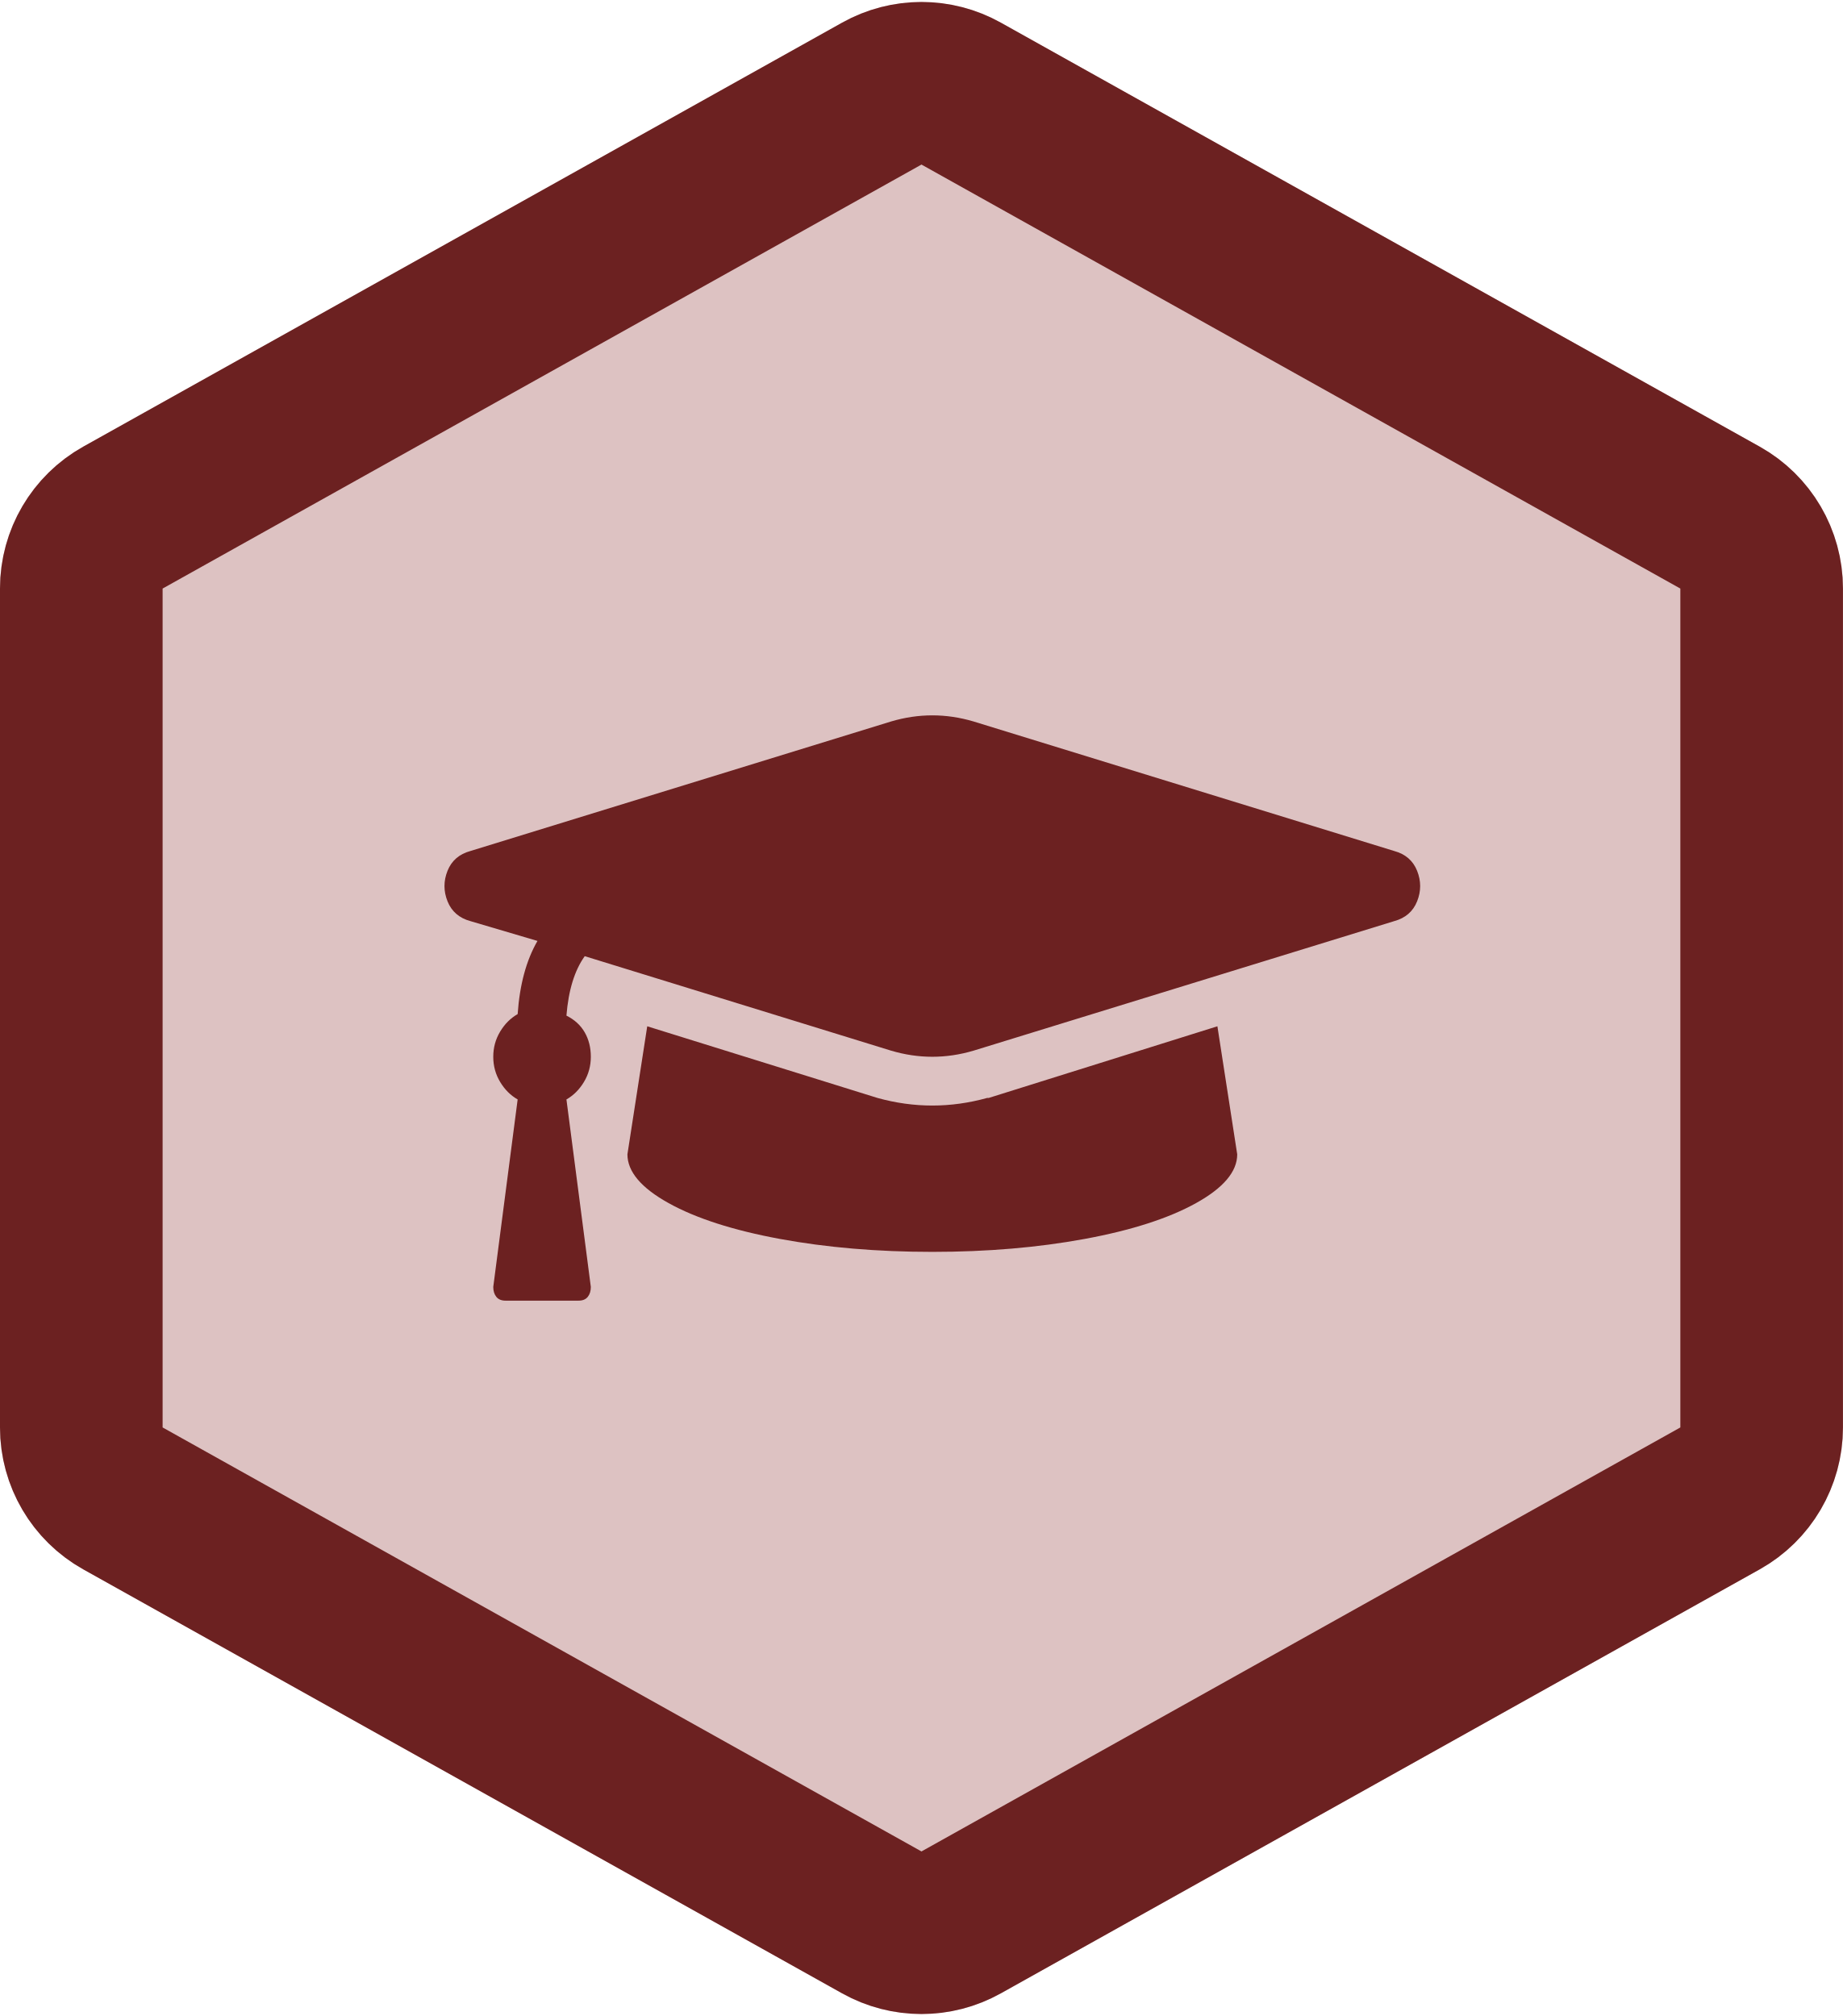
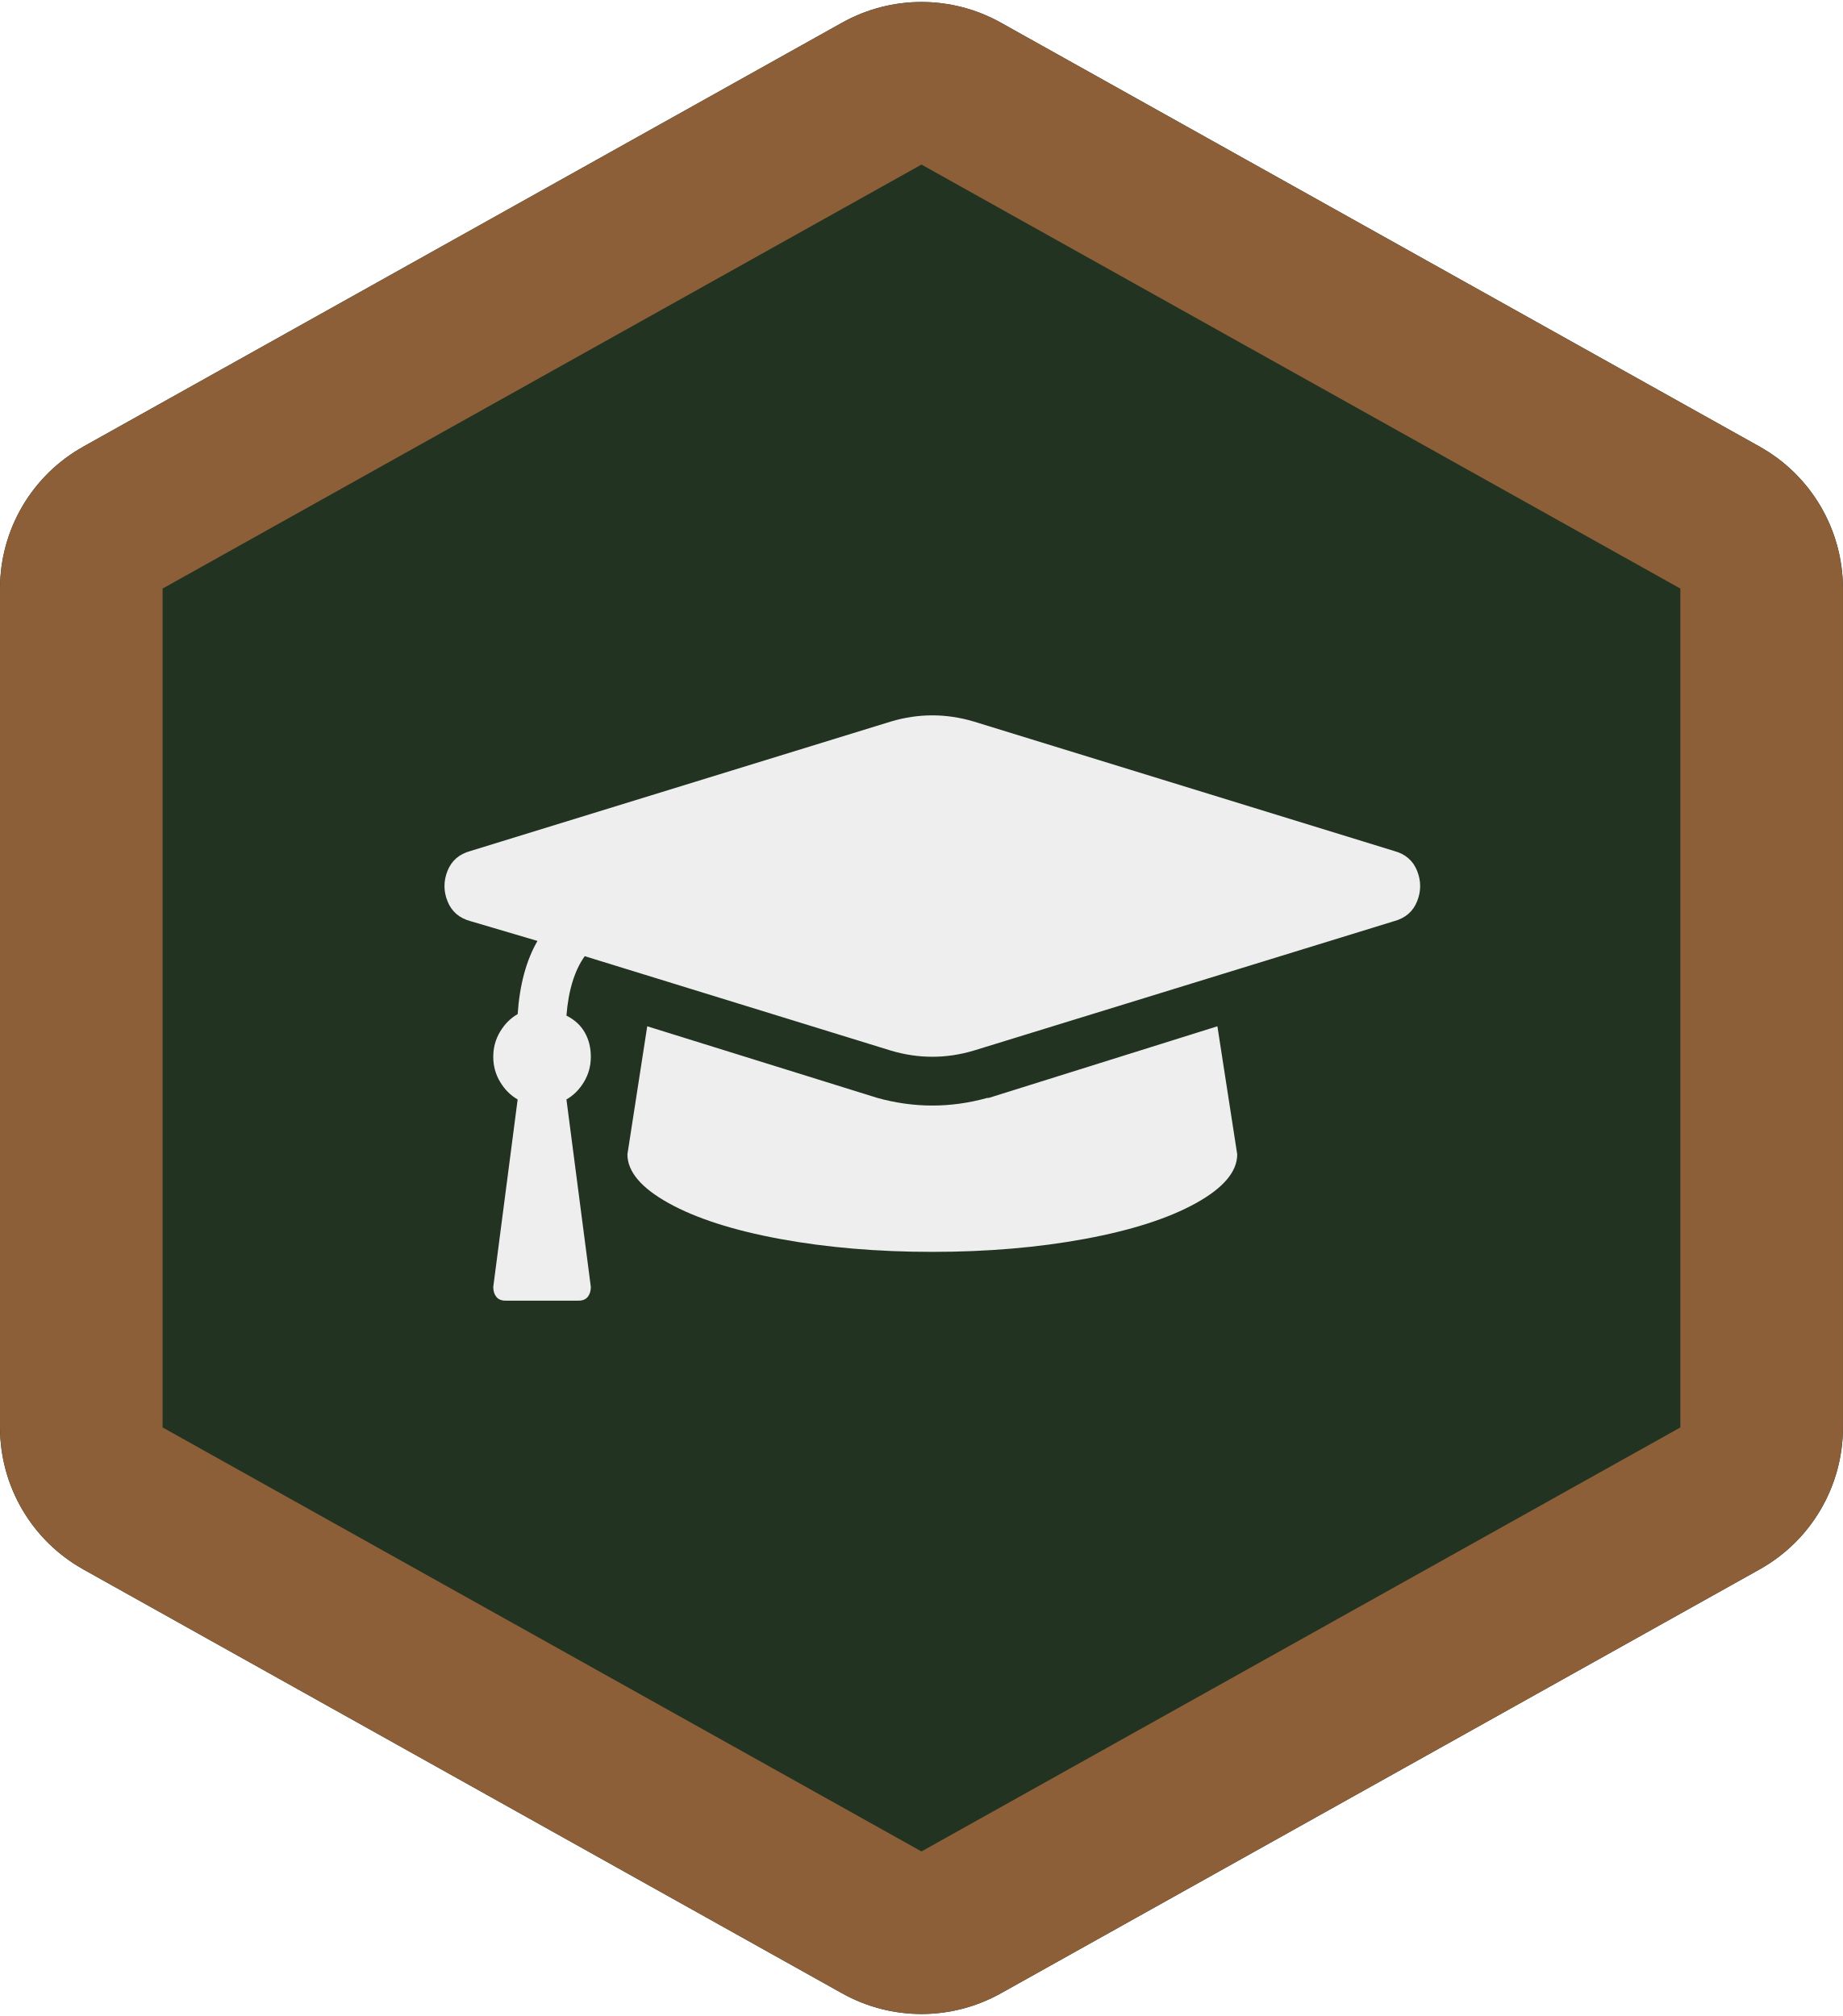
<svg xmlns="http://www.w3.org/2000/svg" xmlns:xlink="http://www.w3.org/1999/xlink" width="170px" height="186px" viewBox="0 0 170 186" version="1.1">
  <defs>
    <path d="M92.317,4.089 L162.317,43.207 C167.061,45.858 170,50.867 170,56.301 L170,133.699 C170,139.133 167.061,144.142 162.317,146.793 L92.317,185.911 C87.77,188.452 82.23,188.452 77.683,185.911 L7.683,146.793 C2.939,144.142 -3.55271368e-15,139.133 -3.55271368e-15,133.699 L-1.0658141e-14,56.301 C-1.59872116e-14,50.867 2.939,45.858 7.683,43.207 L77.683,4.089 C82.23,1.548 87.77,1.548 92.317,4.089 Z" id="path-1" />
  </defs>
  <g id="Hexagons" stroke="none" stroke-width="1" fill="none" fill-rule="evenodd" transform="translate(-44, -1087)">
    <g id="pinax-lms-activities" transform="translate(44, 1085)">
      <g>
        <g id="Badge">
-           <use fill="#DDC2C2" fill-rule="evenodd" xlink:href="#path-1" />
-           <path stroke="#6C2121" stroke-width="15" d="M88.659,10.636 C86.385,9.366 83.615,9.366 81.341,10.636 L11.341,49.754 C8.97,51.079 7.5,53.584 7.5,56.301 L7.5,133.699 C7.5,136.416 8.97,138.921 11.341,140.246 L81.341,179.364 C83.615,180.634 86.385,180.634 88.659,179.364 L158.659,140.246 C161.03,138.921 162.5,136.416 162.5,133.699 L162.5,56.301 C162.5,53.584 161.03,51.079 158.659,49.754 L88.659,10.636 Z" />
+           <use fill="#223322" fill-rule="evenodd" xlink:href="#path-1" />
+           <path stroke="#8C5F38" stroke-width="15" d="M88.659,10.636 C86.385,9.366 83.615,9.366 81.341,10.636 L11.341,49.754 C8.97,51.079 7.5,53.584 7.5,56.301 L7.5,133.699 C7.5,136.416 8.97,138.921 11.341,140.246 L81.341,179.364 C83.615,180.634 86.385,180.634 88.659,179.364 L158.659,140.246 C161.03,138.921 162.5,136.416 162.5,133.699 L162.5,56.301 C162.5,53.584 161.03,51.079 158.659,49.754 L88.659,10.636 Z" />
        </g>
-         <path d="M89.797,98.937 C87.266,99.687 84.734,99.687 82.203,98.937 L53.938,90.219 C53,91.531 52.437,93.359 52.25,95.703 C53,96.078 53.562,96.594 53.938,97.25 C54.313,97.906 54.5,98.656 54.5,99.5 C54.5,100.344 54.289,101.117 53.867,101.82 C53.445,102.523 52.906,103.062 52.25,103.437 L54.5,120.734 C54.5,121.109 54.406,121.414 54.219,121.648 C54.031,121.883 53.75,122 53.375,122 L46.625,122 C46.25,122 45.969,121.883 45.781,121.648 C45.594,121.414 45.5,121.109 45.5,120.734 L47.75,103.437 C47.094,103.062 46.555,102.523 46.133,101.82 C45.711,101.117 45.5,100.344 45.5,99.5 C45.5,98.656 45.711,97.883 46.133,97.18 C46.555,96.476 47.094,95.937 47.75,95.562 C47.937,92.844 48.547,90.594 49.578,88.812 L43.391,86.984 C42.359,86.703 41.656,86.094 41.281,85.156 C40.906,84.219 40.906,83.281 41.281,82.344 C41.656,81.406 42.359,80.797 43.391,80.516 L82.203,68.562 C84.734,67.813 87.266,67.813 89.797,68.562 L128.609,80.516 C129.641,80.797 130.344,81.406 130.719,82.344 C131.094,83.281 131.094,84.219 130.719,85.156 C130.344,86.094 129.641,86.703 128.609,86.984 L89.797,98.937 Z M91.203,103.297 L112.297,96.687 L114.125,108.5 C114.125,110.094 112.859,111.594 110.328,113 C107.797,114.406 104.375,115.508 100.062,116.305 C95.75,117.101 91.062,117.5 86,117.5 C80.937,117.5 76.25,117.101 71.937,116.305 C67.625,115.508 64.203,114.406 61.672,113 C59.141,111.594 57.875,110.094 57.875,108.5 L59.703,96.687 L80.937,103.297 C84.312,104.234 87.687,104.234 91.062,103.297 L91.203,103.297 Z" id="graduation-cap" fill="#6C2121" />
+         <path d="M89.797,98.937 C87.266,99.687 84.734,99.687 82.203,98.937 L53.938,90.219 C53,91.531 52.437,93.359 52.25,95.703 C53,96.078 53.562,96.594 53.938,97.25 C54.313,97.906 54.5,98.656 54.5,99.5 C54.5,100.344 54.289,101.117 53.867,101.82 C53.445,102.523 52.906,103.062 52.25,103.437 L54.5,120.734 C54.5,121.109 54.406,121.414 54.219,121.648 C54.031,121.883 53.75,122 53.375,122 L46.625,122 C46.25,122 45.969,121.883 45.781,121.648 C45.594,121.414 45.5,121.109 45.5,120.734 L47.75,103.437 C47.094,103.062 46.555,102.523 46.133,101.82 C45.711,101.117 45.5,100.344 45.5,99.5 C45.5,98.656 45.711,97.883 46.133,97.18 C46.555,96.476 47.094,95.937 47.75,95.562 C47.937,92.844 48.547,90.594 49.578,88.812 L43.391,86.984 C42.359,86.703 41.656,86.094 41.281,85.156 C40.906,84.219 40.906,83.281 41.281,82.344 C41.656,81.406 42.359,80.797 43.391,80.516 L82.203,68.562 C84.734,67.813 87.266,67.813 89.797,68.562 L128.609,80.516 C129.641,80.797 130.344,81.406 130.719,82.344 C131.094,83.281 131.094,84.219 130.719,85.156 C130.344,86.094 129.641,86.703 128.609,86.984 L89.797,98.937 Z M91.203,103.297 L112.297,96.687 L114.125,108.5 C114.125,110.094 112.859,111.594 110.328,113 C107.797,114.406 104.375,115.508 100.062,116.305 C95.75,117.101 91.062,117.5 86,117.5 C80.937,117.5 76.25,117.101 71.937,116.305 C67.625,115.508 64.203,114.406 61.672,113 C59.141,111.594 57.875,110.094 57.875,108.5 L59.703,96.687 L80.937,103.297 C84.312,104.234 87.687,104.234 91.062,103.297 L91.203,103.297 Z" id="graduation-cap" fill="#EEEEEE" />
      </g>
    </g>
  </g>
</svg>
